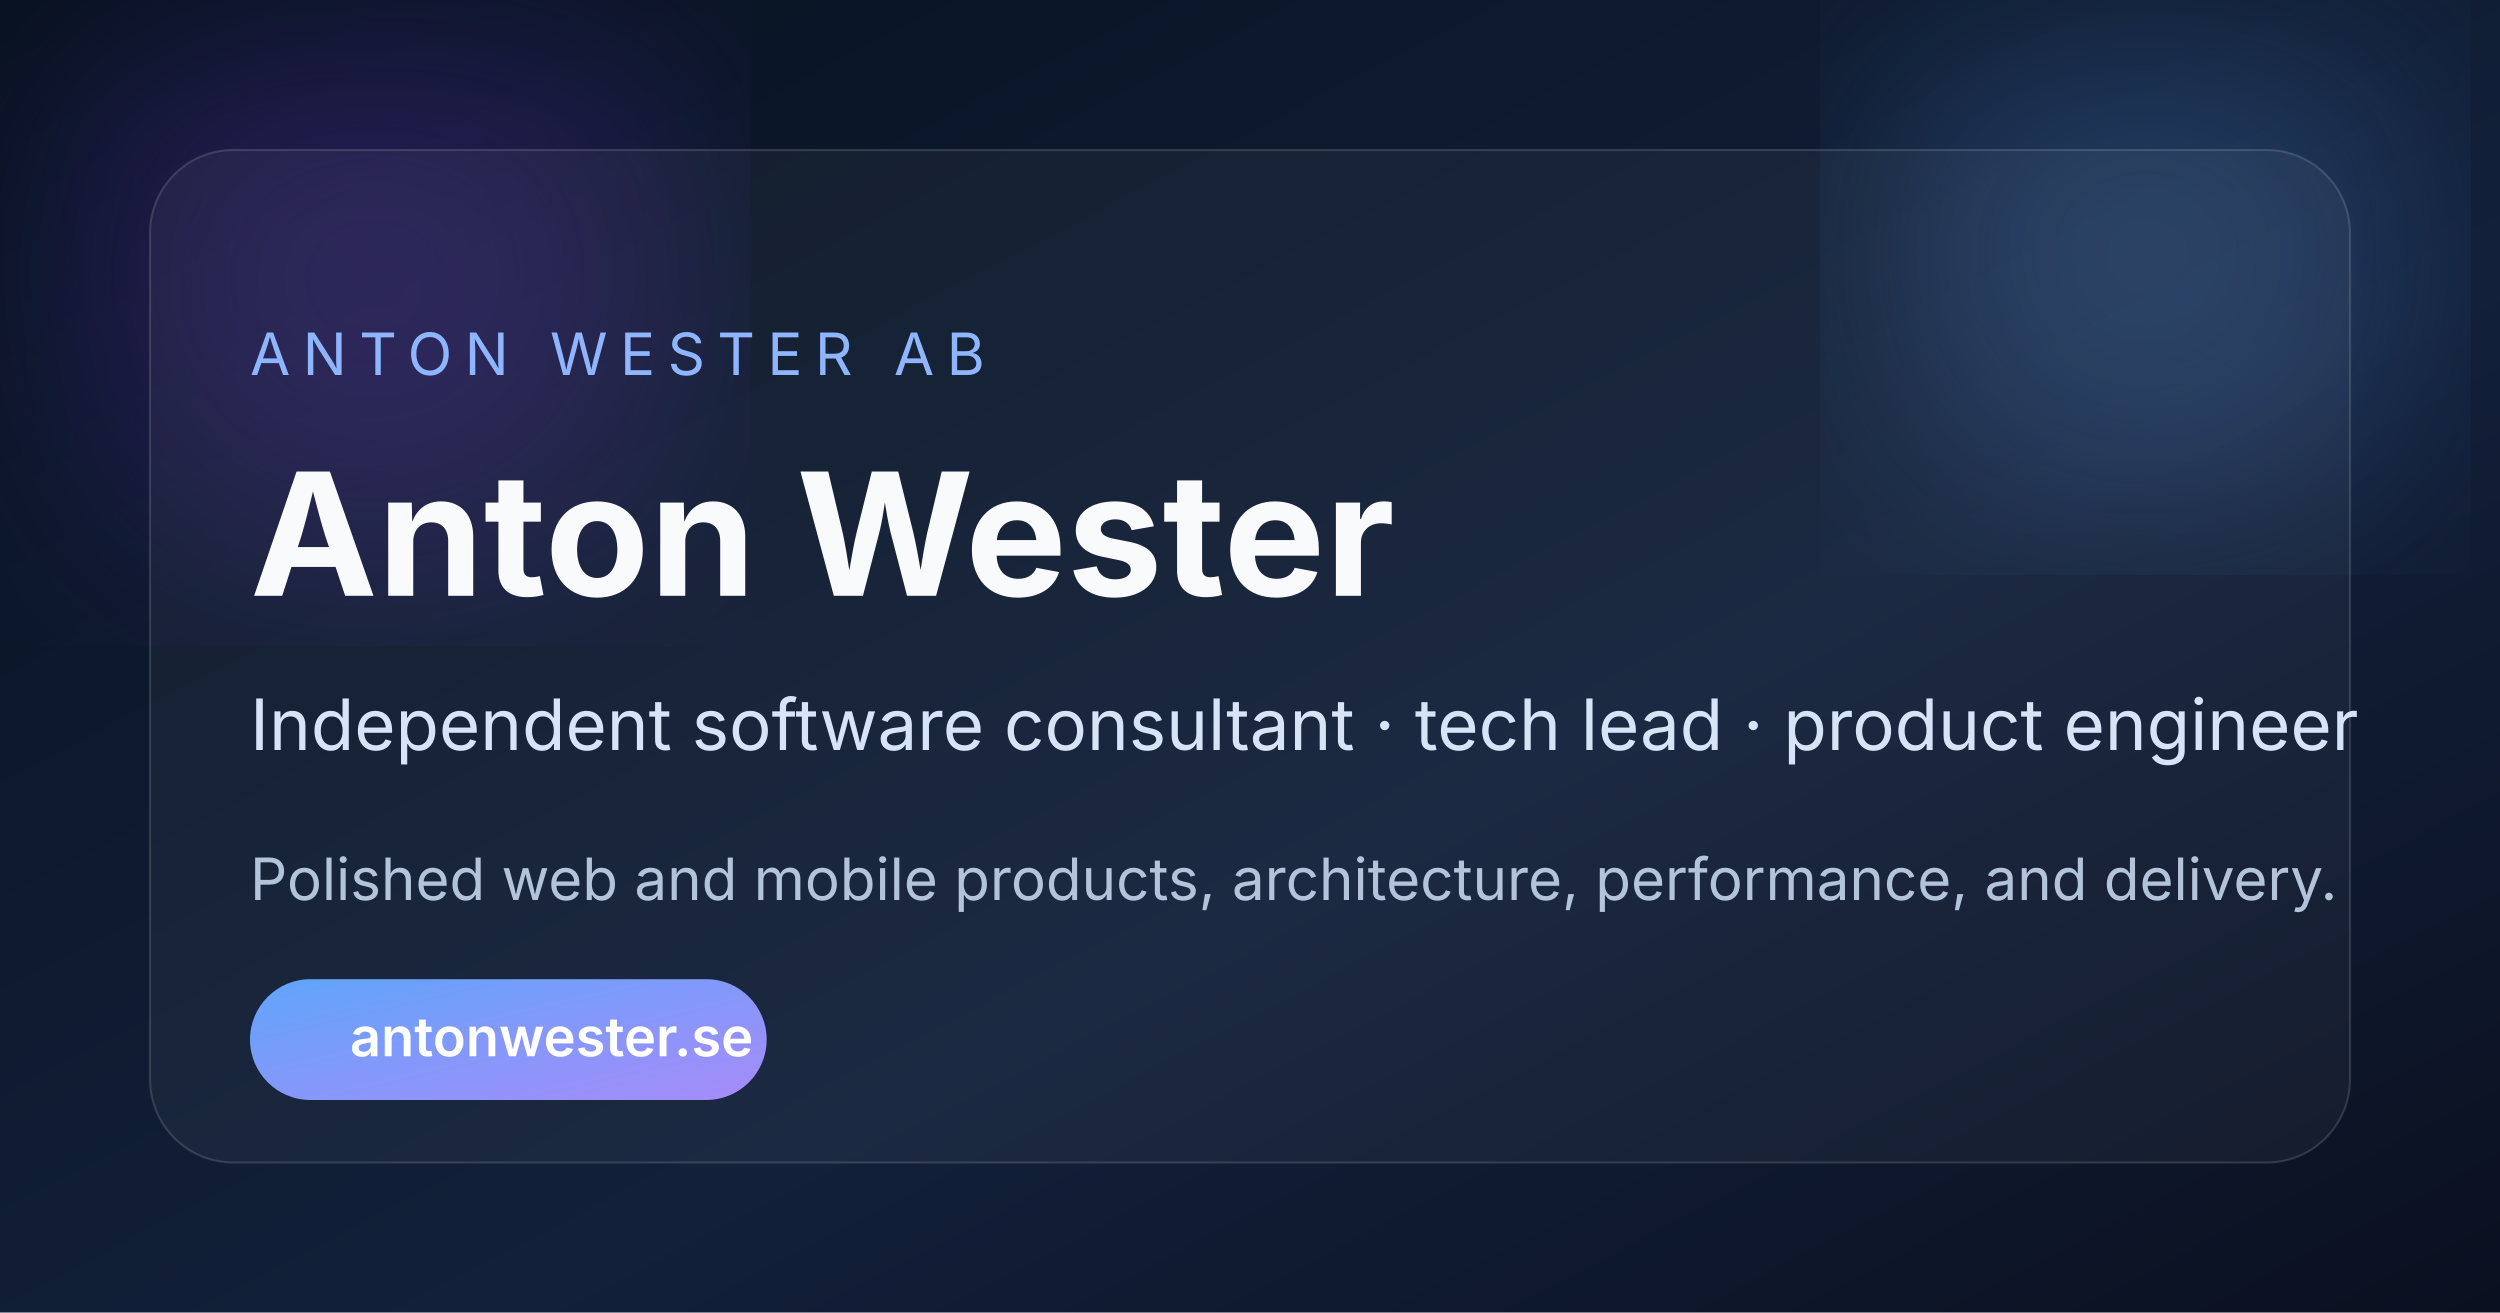
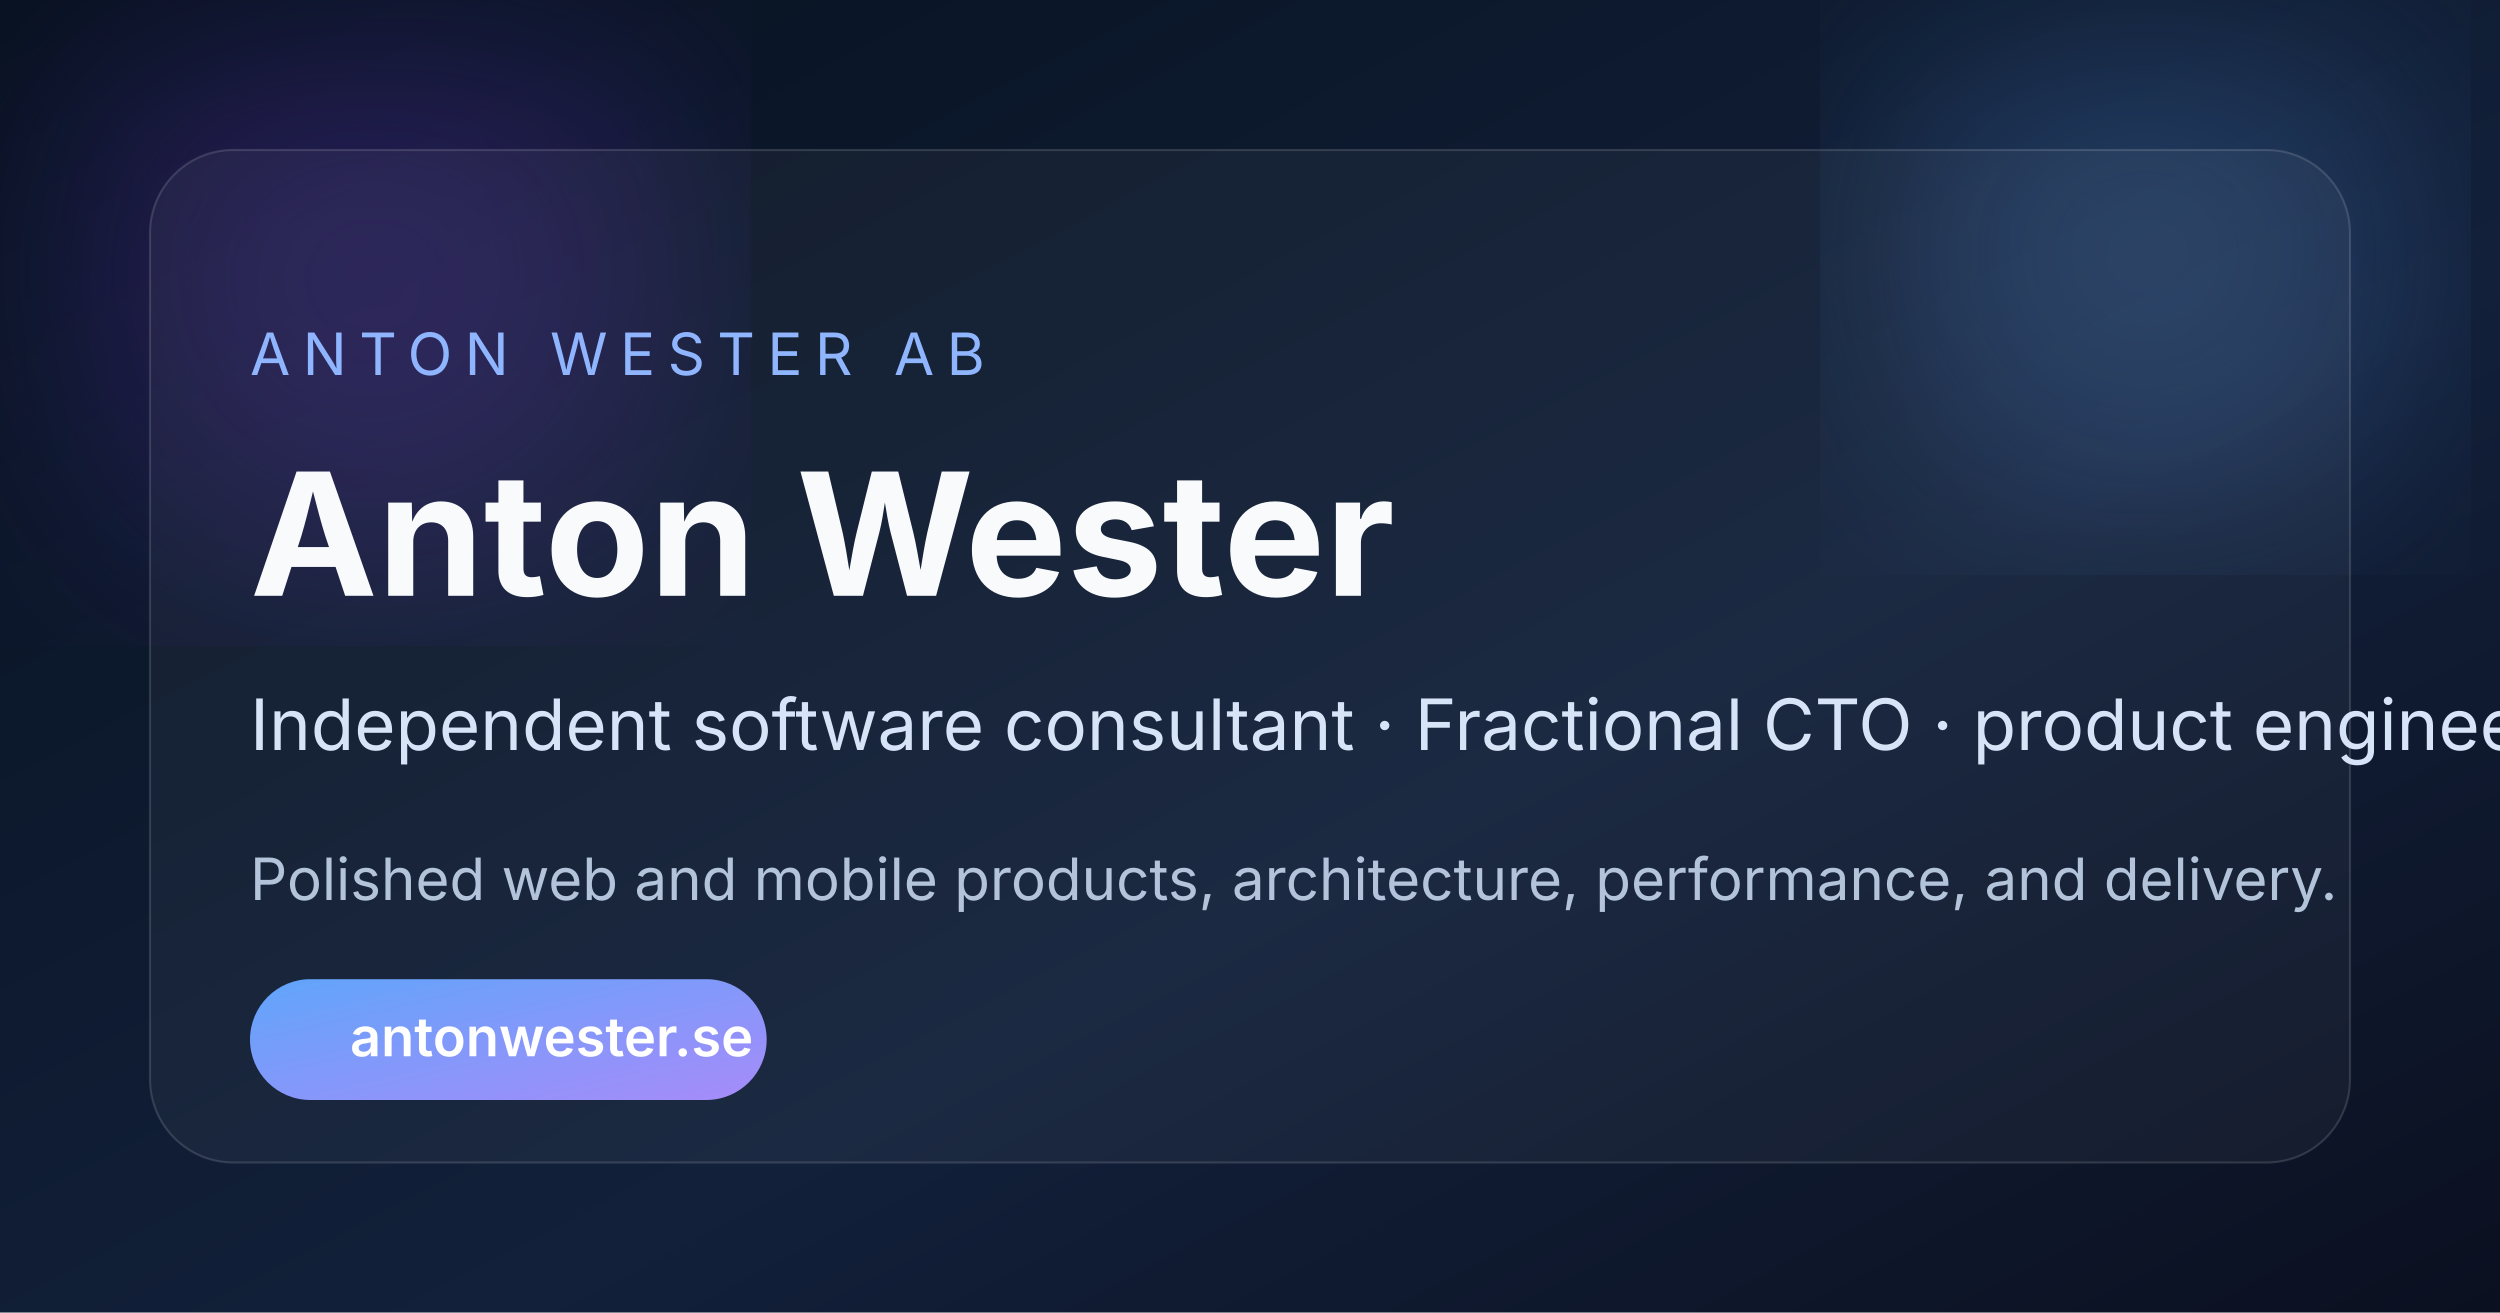
<svg xmlns="http://www.w3.org/2000/svg" viewBox="0 0 1200 630" role="img" aria-labelledby="title desc">
  <defs>
    <linearGradient id="bg" x1="0" y1="0" x2="1" y2="1">
      <stop offset="0%" stop-color="#07111f" />
      <stop offset="60%" stop-color="#12203a" />
      <stop offset="100%" stop-color="#0b1020" />
    </linearGradient>
    <linearGradient id="accent" x1="0" y1="0" x2="1" y2="1">
      <stop offset="0%" stop-color="#60a5fa" />
      <stop offset="100%" stop-color="#a78bfa" />
    </linearGradient>
    <filter id="blur">
      <feGaussianBlur stdDeviation="60" />
    </filter>
  </defs>
  <rect width="1200" height="630" fill="url(#bg)" />
  <circle cx="180" cy="130" r="150" fill="#7c3aed" opacity="0.22" filter="url(#blur)" />
  <circle cx="1030" cy="120" r="130" fill="#60a5fa" opacity="0.22" filter="url(#blur)" />
  <rect x="72" y="72" width="1056" height="486" rx="40" fill="rgba(255,255,255,0.04)" stroke="rgba(255,255,255,0.14)" />
  <text x="120" y="180" fill="#8fb5ff" font-size="28" font-family="Inter, Arial, sans-serif" letter-spacing="6">ANTON WESTER AB</text>
  <text x="120" y="286" fill="#f8fafc" font-size="82" font-weight="700" font-family="Inter, Arial, sans-serif">Anton Wester</text>
-   <text x="120" y="360" fill="#d7e3f6" font-size="34" font-family="Inter, Arial, sans-serif">Independent software consultant · tech lead · product engineer</text>
+   <text x="120" y="360" fill="#d7e3f6" font-size="34" font-family="Inter, Arial, sans-serif">Independent software consultant · Fractional CTO · product engineer</text>
  <text x="120" y="432" fill="#b3c3da" font-size="28" font-family="Inter, Arial, sans-serif">Polished web and mobile products, architecture, performance, and delivery.</text>
  <rect x="120" y="470" width="248" height="58" rx="29" fill="url(#accent)" />
  <text x="168" y="507" fill="#ffffff" font-size="26" font-family="Inter, Arial, sans-serif" font-weight="600">antonwester.se</text>
</svg>
